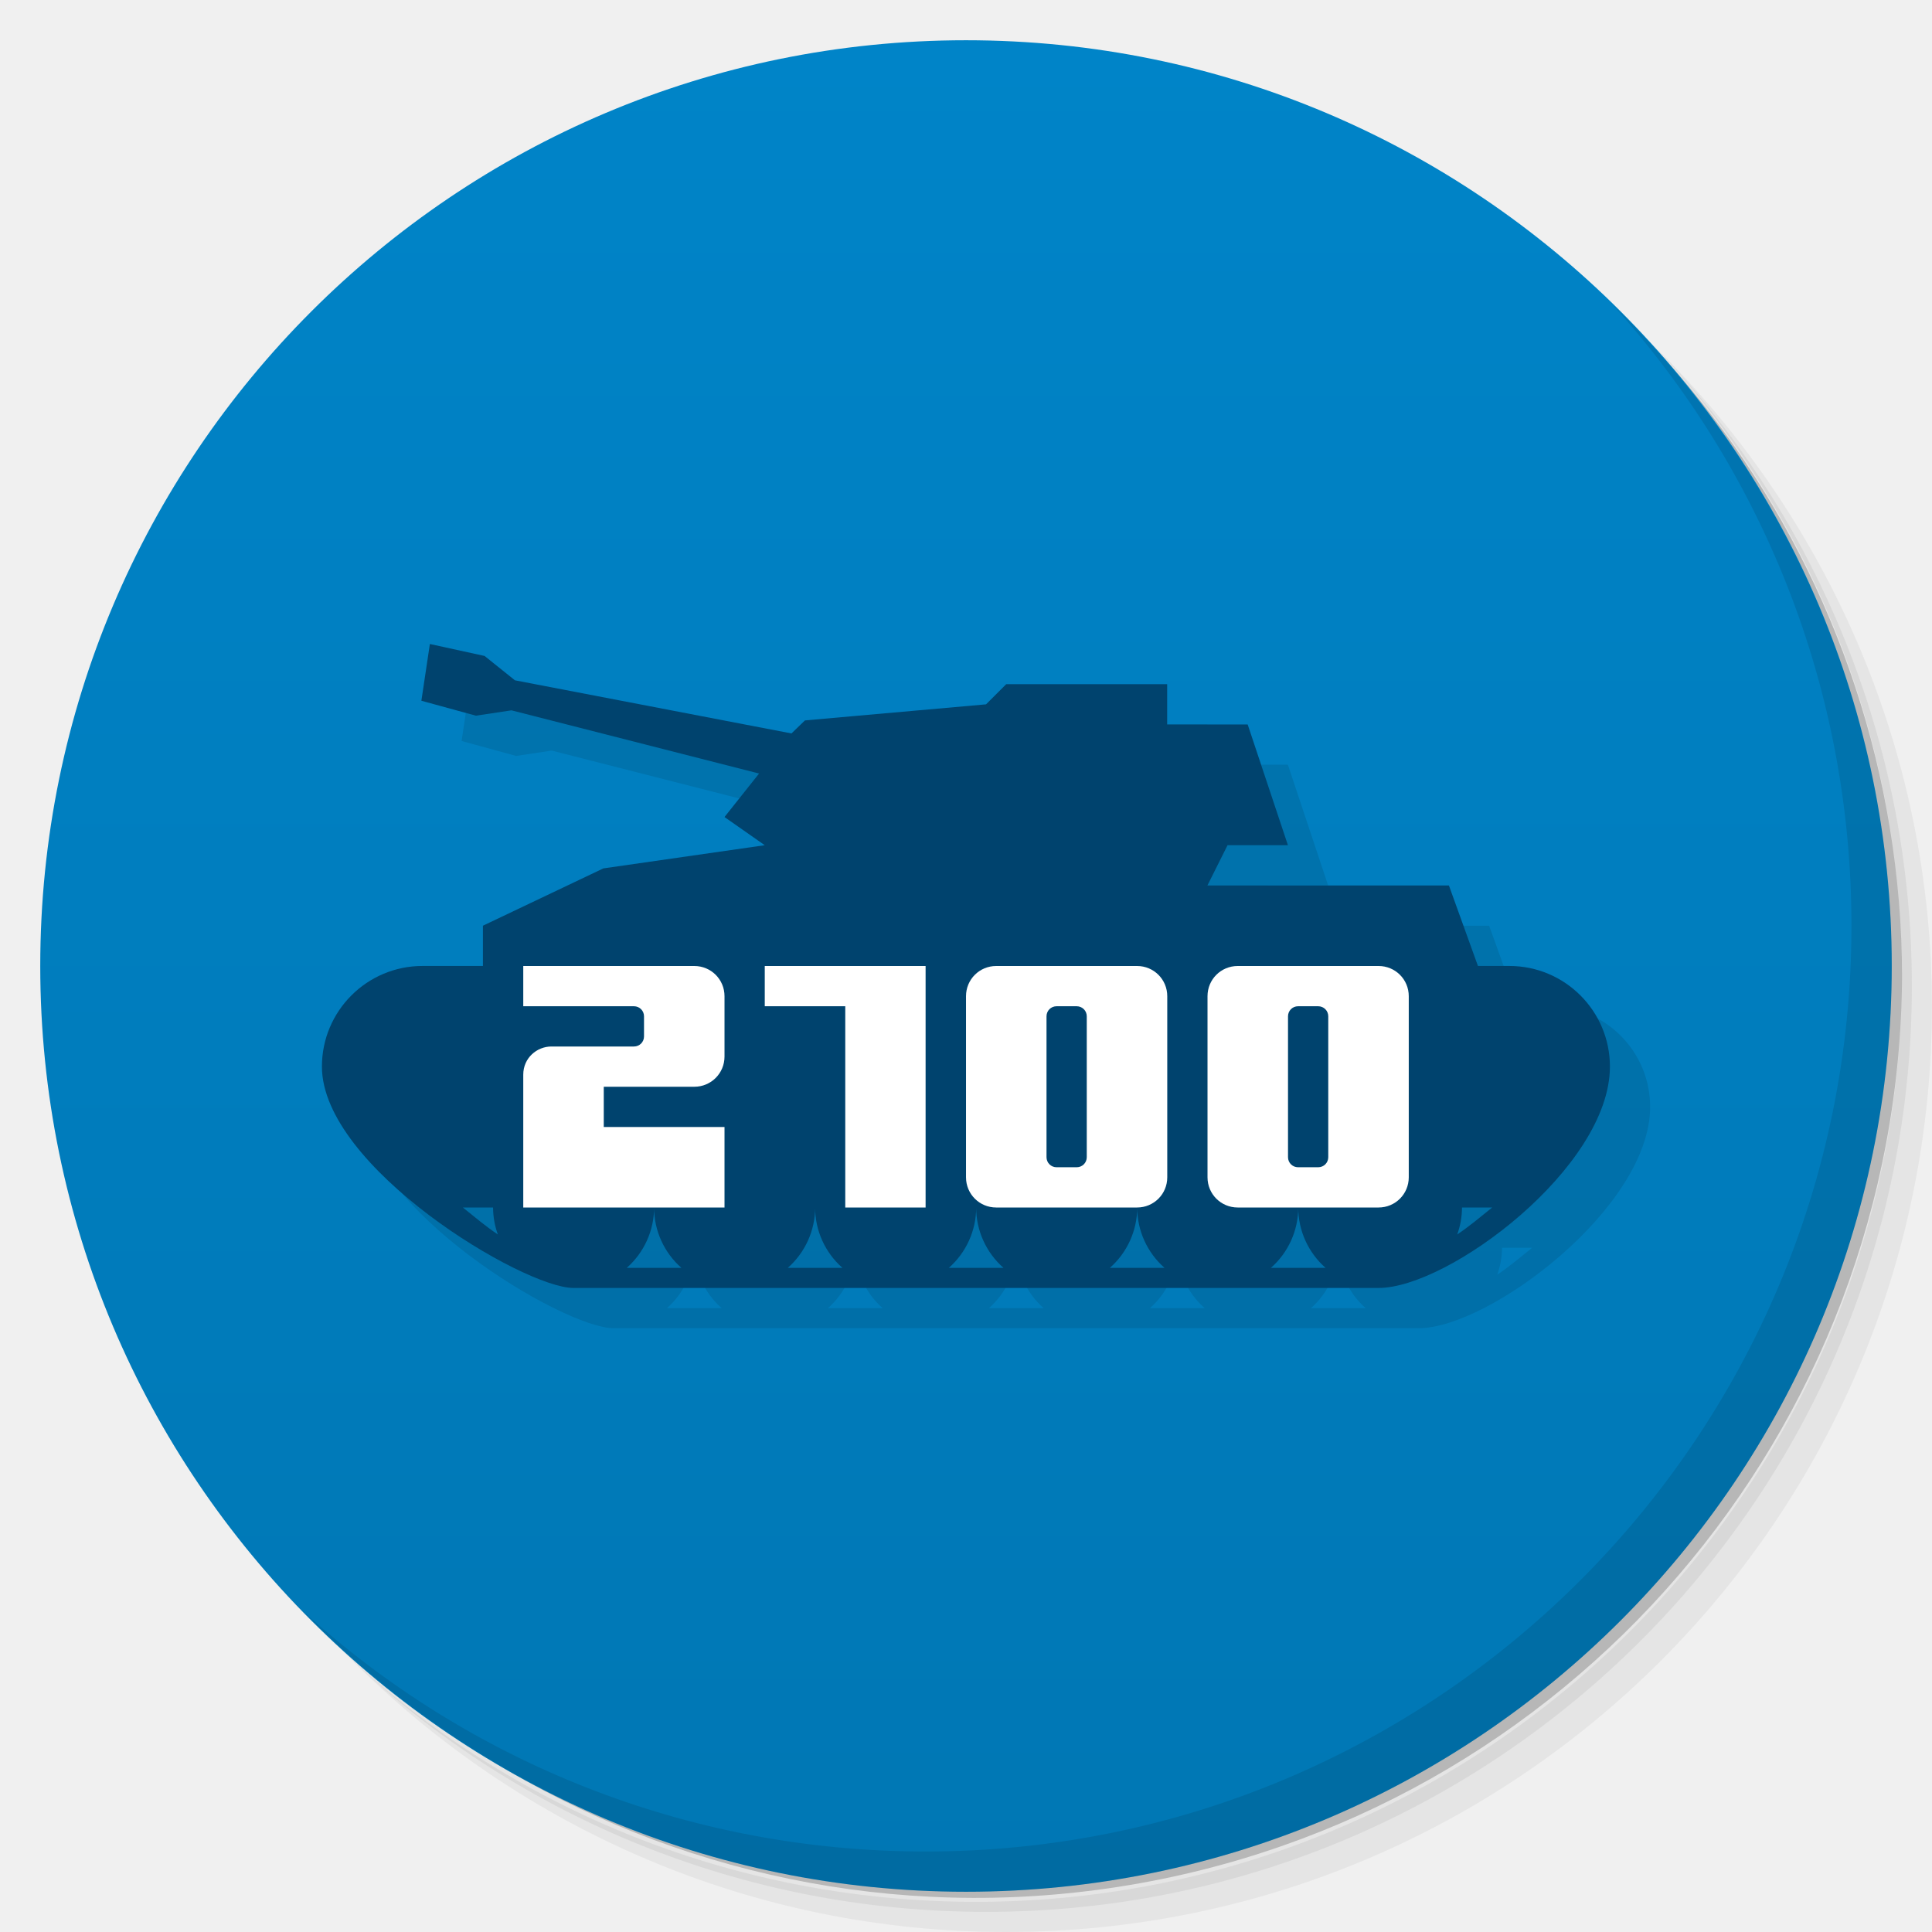
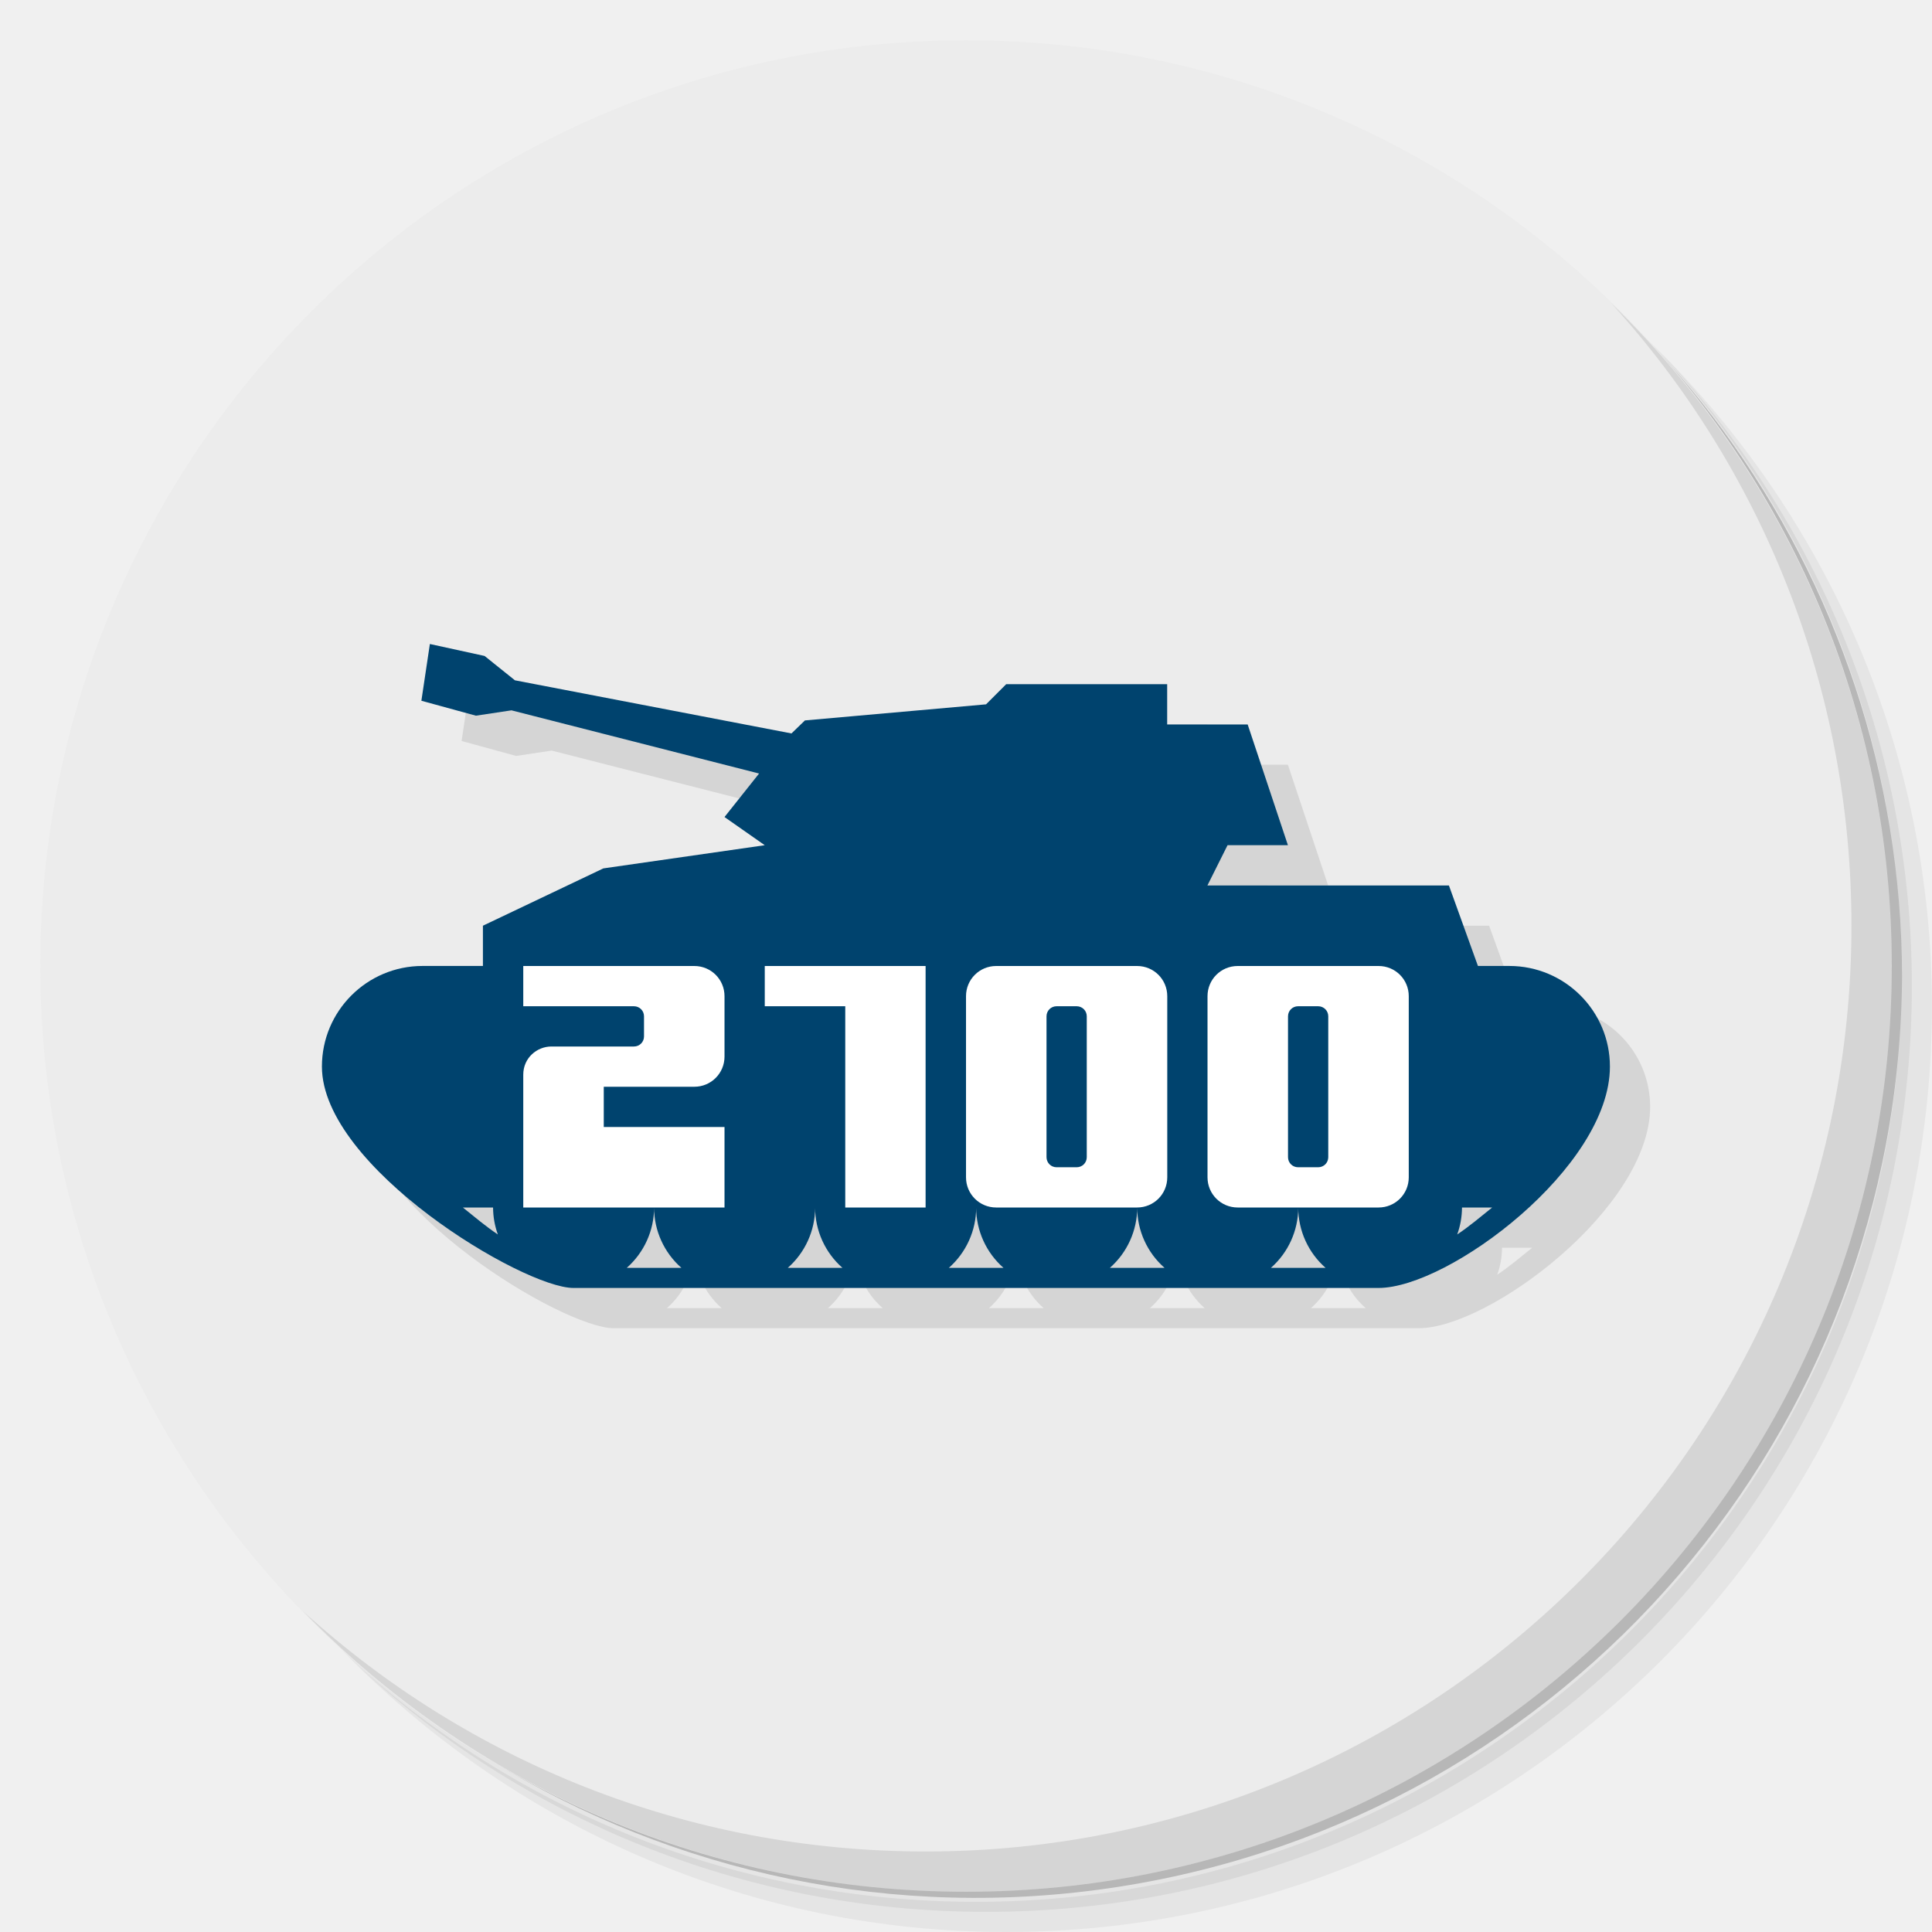
- <svg xmlns="http://www.w3.org/2000/svg" viewBox="0 0 48 48">
-   <defs>
+ <svg xmlns="http://www.w3.org/2000/svg" viewBox="0 0 48 48" id="svg2" version="1.1">
+   <defs id="defs4">
    <linearGradient id="linearGradient3764" x1="1" x2="47" gradientUnits="userSpaceOnUse" gradientTransform="matrix(0,-1,1,0,-1.5e-6,48)">
-       <stop style="stop-color:#0077b4;stop-opacity:1" />
-       <stop offset="1" style="stop-color:#0084c8;stop-opacity:1" />
+       <stop style="stop-color:#0077b4;stop-opacity:1" id="stop7" />
+       <stop offset="1" style="stop-color:#0084c8;stop-opacity:1" id="stop9" />
    </linearGradient>
  </defs>
-   <g>
-     <path d="m 36.31 5 c 5.859 4.062 9.688 10.831 9.688 18.5 c 0 12.426 -10.07 22.5 -22.5 22.5 c -7.669 0 -14.438 -3.828 -18.5 -9.688 c 1.037 1.822 2.306 3.499 3.781 4.969 c 4.085 3.712 9.514 5.969 15.469 5.969 c 12.703 0 23 -10.298 23 -23 c 0 -5.954 -2.256 -11.384 -5.969 -15.469 c -1.469 -1.475 -3.147 -2.744 -4.969 -3.781 z m 4.969 3.781 c 3.854 4.113 6.219 9.637 6.219 15.719 c 0 12.703 -10.297 23 -23 23 c -6.081 0 -11.606 -2.364 -15.719 -6.219 c 4.16 4.144 9.883 6.719 16.219 6.719 c 12.703 0 23 -10.298 23 -23 c 0 -6.335 -2.575 -12.06 -6.719 -16.219 z" style="opacity:0.05" />
-     <path d="m 41.28 8.781 c 3.712 4.085 5.969 9.514 5.969 15.469 c 0 12.703 -10.297 23 -23 23 c -5.954 0 -11.384 -2.256 -15.469 -5.969 c 4.113 3.854 9.637 6.219 15.719 6.219 c 12.703 0 23 -10.298 23 -23 c 0 -6.081 -2.364 -11.606 -6.219 -15.719 z" style="opacity:0.1" />
-     <path d="m 31.25 2.375 c 8.615 3.154 14.75 11.417 14.75 21.13 c 0 12.426 -10.07 22.5 -22.5 22.5 c -9.708 0 -17.971 -6.135 -21.12 -14.75 a 23 23 0 0 0 44.875 -7 a 23 23 0 0 0 -16 -21.875 z" style="opacity:0.2" />
+   <g id="g11">
+     <path d="m 36.31 5 c 5.859 4.062 9.688 10.831 9.688 18.5 c 0 12.426 -10.07 22.5 -22.5 22.5 c -7.669 0 -14.438 -3.828 -18.5 -9.688 c 1.037 1.822 2.306 3.499 3.781 4.969 c 4.085 3.712 9.514 5.969 15.469 5.969 c 12.703 0 23 -10.298 23 -23 c 0 -5.954 -2.256 -11.384 -5.969 -15.469 c -1.469 -1.475 -3.147 -2.744 -4.969 -3.781 z m 4.969 3.781 c 3.854 4.113 6.219 9.637 6.219 15.719 c 0 12.703 -10.297 23 -23 23 c -6.081 0 -11.606 -2.364 -15.719 -6.219 c 4.16 4.144 9.883 6.719 16.219 6.719 c 12.703 0 23 -10.298 23 -23 c 0 -6.335 -2.575 -12.06 -6.719 -16.219 z" style="opacity:0.05" id="path13" />
+     <path d="m 41.28 8.781 c 3.712 4.085 5.969 9.514 5.969 15.469 c 0 12.703 -10.297 23 -23 23 c -5.954 0 -11.384 -2.256 -15.469 -5.969 c 4.113 3.854 9.637 6.219 15.719 6.219 c 12.703 0 23 -10.298 23 -23 c 0 -6.081 -2.364 -11.606 -6.219 -15.719 z" style="opacity:0.1" id="path15" />
+     <path d="m 31.25 2.375 c 8.615 3.154 14.75 11.417 14.75 21.13 c 0 12.426 -10.07 22.5 -22.5 22.5 c -9.708 0 -17.971 -6.135 -21.12 -14.75 a 23 23 0 0 0 44.875 -7 a 23 23 0 0 0 -16 -21.875 z" style="opacity:0.2" id="path17" />
  </g>
-   <g>
-     <path d="m 24 1 c 12.703 0 23 10.297 23 23 c 0 12.703 -10.297 23 -23 23 -12.703 0 -23 -10.297 -23 -23 0 -12.703 10.297 -23 23 -23 z" style="fill:url(#linearGradient3764);fill-opacity:1" />
+   <g id="g19" style="fill:#ececec;fill-opacity:1">
+     <path d="m 24 1 c 12.703 0 23 10.297 23 23 c 0 12.703 -10.297 23 -23 23 -12.703 0 -23 -10.297 -23 -23 0 -12.703 10.297 -23 23 -23 z" style="fill:#ececec;fill-opacity:1" id="path21" />
  </g>
-   <g>
-     <g>
-       <g transform="translate(1,1)">
-         <g style="opacity:0.1">
-      
-     </g>
+   <g id="g23">
+     <g id="g25">
+       <g transform="translate(1,1)" id="g27">
+         <g style="opacity:0.1" id="g29">
+           
+         </g>
      </g>
    </g>
  </g>
-   <g transform="translate(3.3634329e-4,0)">
-     <g>
-       <g>
-         <path d="m 11.679 17 -0.211 1.41 1.355 0.371 0.883 -0.133 6.152 1.57 -0.859 1.081 1 0.7 -4.01 0.576 l -2.992 1.424 l 0 1 -1.5 0 c -1.381 0 -2.5 1.119 -2.5 2.5 0 2.5 5 5.5 6.25 5.5 l 20 0 c 1.75 0 5.75 -3 5.75 -5.5 0 -1.381 -1.119 -2.5 -2.5 -2.5 l -0.779 0 -0.721 -2 -6 0 0.5 -1 1.5 0 -1 -3 -2 0 0 -1 -4 0 -0.5 0.5 -4.5 0.4 -0.334 0.323 -6.871 -1.32 -0.754 -0.605 z m 0.82 14 0.75 0 c 0.001 0.228 0.041 0.455 0.119 0.67 c -0.301 -0.201 -0.583 -0.44 -0.869 -0.67 m 4.75 0 c 0.001 0.574 0.248 1.121 0.68 1.5 l -1.359 0 c 0.431 -0.379 0.679 -0.926 0.68 -1.5 z m 4 0 c 0.001 0.574 0.248 1.121 0.68 1.5 l -1.359 0 c 0.431 -0.379 0.679 -0.926 0.68 -1.5 z m 4 0 c 0.001 0.574 0.248 1.121 0.68 1.5 l -1.359 0 c 0.431 -0.379 0.679 -0.926 0.68 -1.5 z m 4 0 c 0.001 0.574 0.248 1.121 0.68 1.5 l -1.359 0 c 0.431 -0.379 0.679 -0.926 0.68 -1.5 z m 4 0 c 0.001 0.574 0.248 1.121 0.68 1.5 l -1.359 0 c 0.431 -0.379 0.679 -0.926 0.68 -1.5 z m 4.068 0 0.75 0 c -0.286 0.23 -0.568 0.469 -0.869 0.67 0.078 -0.215 0.118 -0.441 0.119 -0.67 z" style="fill:#000;opacity:0.1;fill-opacity:1;stroke:none;fill-rule:nonzero" />
-         <path d="m 10.68 16 -0.211 1.41 1.355 0.371 0.883 -0.133 6.152 1.57 l -0.859 1.081 1 0.7 -4.01 0.576 -2.992 1.424 l 0 1 -1.5 0 c -1.381 0 -2.5 1.119 -2.5 2.5 0 2.5 5 5.5 6.25 5.5 l 20 0 c 1.75 0 5.75 -3 5.75 -5.5 0 -1.381 -1.119 -2.5 -2.5 -2.5 l -0.779 0 -0.721 -2 l -6 0 0.5 -1 1.5 0 -1 -3 -2 0 0 -1 -4 0 -0.5 0.5 -4.5 0.4 -0.334 0.323 -6.871 -1.32 -0.754 -0.605 z m 0.82 14 l 0.75 0 c 0.001 0.228 0.041 0.455 0.119 0.67 c -0.301 -0.201 -0.583 -0.44 -0.869 -0.67 m 4.75 0 c 0.001 0.574 0.248 1.121 0.68 1.5 l -1.359 0 c 0.431 -0.379 0.679 -0.926 0.68 -1.5 m 4 0 c 0.001 0.574 0.248 1.121 0.68 1.5 l -1.359 0 c 0.431 -0.379 0.679 -0.926 0.68 -1.5 m 4 0 c 0.001 0.574 0.248 1.121 0.68 1.5 l -1.359 0 c 0.431 -0.379 0.679 -0.926 0.68 -1.5 m 4 0 c 0.001 0.574 0.248 1.121 0.68 1.5 l -1.359 0 c 0.431 -0.379 0.679 -0.926 0.68 -1.5 m 4 0 c 0.001 0.574 0.248 1.121 0.68 1.5 l -1.359 0 c 0.431 -0.379 0.679 -0.926 0.68 -1.5 m 4.068 0 0.75 0 c -0.286 0.23 -0.568 0.469 -0.869 0.67 0.078 -0.215 0.118 -0.441 0.119 -0.67 z" transform="translate(-3.3634329e-4,0)" style="fill:#00436e;fill-opacity:1;stroke:none;fill-rule:nonzero" />
-         <path d="m 13 24 0 1 2.75 0 c 0.139 0 0.25 0.111 0.25 0.25 l 0 0.5 c 0 0.139 -0.111 0.25 -0.25 0.25 l -2.051 0 c -0.36 0 -0.699 0.284 -0.699 0.699 l 0 3.301 5 0 0 -2 -3 0 0 -1 2.25 0 c 0.416 0 0.75 -0.334 0.75 -0.75 l 0 -1.5 c 0 -0.416 -0.334 -0.75 -0.75 -0.75 l -4.25 0 z m 6 0 0 1 2 0 0 5 1.996 0 0 -6 -3.996 0 z m 5.75 0 c -0.416 0 -0.75 0.334 -0.75 0.75 l 0 4.5 c 0 0.416 0.334 0.75 0.75 0.75 l 3.5 0 c 0.416 0 0.75 -0.334 0.75 -0.75 l 0 -4.5 c 0 -0.416 -0.334 -0.75 -0.75 -0.75 l -3.5 0 z m 6 0 c -0.416 0 -0.75 0.334 -0.75 0.75 l 0 4.5 c 0 0.416 0.334 0.75 0.75 0.75 l 3.5 0 c 0.416 0 0.75 -0.334 0.75 -0.75 l 0 -4.5 c 0 -0.416 -0.334 -0.75 -0.75 -0.75 l -3.5 0 z m -4.5 1 0.5 0 c 0.139 0 0.25 0.111 0.25 0.25 l 0 3.5 c 0 0.139 -0.111 0.25 -0.25 0.25 l -0.5 0 c -0.139 0 -0.25 -0.111 -0.25 -0.25 l 0 -3.5 c 0 -0.139 0.111 -0.25 0.25 -0.25 z m 6 0 0.5 0 c 0.139 0 0.25 0.111 0.25 0.25 l 0 3.5 c 0 0.139 -0.111 0.25 -0.25 0.25 l -0.5 0 c -0.139 0 -0.25 -0.111 -0.25 -0.25 l 0 -3.5 c 0 -0.139 0.111 -0.25 0.25 -0.25 z" style="fill:#fff;fill-opacity:1;stroke:none;fill-rule:nonzero" />
+   <g transform="translate(3.3634329e-4,0)" id="g31">
+     <g id="g33">
+       <g id="g35">
+         <path d="m 11.679 17 -0.211 1.41 1.355 0.371 0.883 -0.133 6.152 1.57 -0.859 1.081 1 0.7 -4.01 0.576 l -2.992 1.424 l 0 1 -1.5 0 c -1.381 0 -2.5 1.119 -2.5 2.5 0 2.5 5 5.5 6.25 5.5 l 20 0 c 1.75 0 5.75 -3 5.75 -5.5 0 -1.381 -1.119 -2.5 -2.5 -2.5 l -0.779 0 -0.721 -2 -6 0 0.5 -1 1.5 0 -1 -3 -2 0 0 -1 -4 0 -0.5 0.5 -4.5 0.4 -0.334 0.323 -6.871 -1.32 -0.754 -0.605 z m 0.82 14 0.75 0 c 0.001 0.228 0.041 0.455 0.119 0.67 c -0.301 -0.201 -0.583 -0.44 -0.869 -0.67 m 4.75 0 c 0.001 0.574 0.248 1.121 0.68 1.5 l -1.359 0 c 0.431 -0.379 0.679 -0.926 0.68 -1.5 z m 4 0 c 0.001 0.574 0.248 1.121 0.68 1.5 l -1.359 0 c 0.431 -0.379 0.679 -0.926 0.68 -1.5 z m 4 0 c 0.001 0.574 0.248 1.121 0.68 1.5 l -1.359 0 c 0.431 -0.379 0.679 -0.926 0.68 -1.5 z m 4 0 c 0.001 0.574 0.248 1.121 0.68 1.5 l -1.359 0 c 0.431 -0.379 0.679 -0.926 0.68 -1.5 z m 4 0 c 0.001 0.574 0.248 1.121 0.68 1.5 l -1.359 0 c 0.431 -0.379 0.679 -0.926 0.68 -1.5 z m 4.068 0 0.75 0 c -0.286 0.23 -0.568 0.469 -0.869 0.67 0.078 -0.215 0.118 -0.441 0.119 -0.67 z" style="fill:#000;opacity:0.1;fill-opacity:1;stroke:none;fill-rule:nonzero" id="path37" />
+         <path d="m 10.68 16 -0.211 1.41 1.355 0.371 0.883 -0.133 6.152 1.57 l -0.859 1.081 1 0.7 -4.01 0.576 -2.992 1.424 l 0 1 -1.5 0 c -1.381 0 -2.5 1.119 -2.5 2.5 0 2.5 5 5.5 6.25 5.5 l 20 0 c 1.75 0 5.75 -3 5.75 -5.5 0 -1.381 -1.119 -2.5 -2.5 -2.5 l -0.779 0 -0.721 -2 l -6 0 0.5 -1 1.5 0 -1 -3 -2 0 0 -1 -4 0 -0.5 0.5 -4.5 0.4 -0.334 0.323 -6.871 -1.32 -0.754 -0.605 z m 0.82 14 l 0.75 0 c 0.001 0.228 0.041 0.455 0.119 0.67 c -0.301 -0.201 -0.583 -0.44 -0.869 -0.67 m 4.75 0 c 0.001 0.574 0.248 1.121 0.68 1.5 l -1.359 0 c 0.431 -0.379 0.679 -0.926 0.68 -1.5 m 4 0 c 0.001 0.574 0.248 1.121 0.68 1.5 l -1.359 0 c 0.431 -0.379 0.679 -0.926 0.68 -1.5 m 4 0 c 0.001 0.574 0.248 1.121 0.68 1.5 l -1.359 0 c 0.431 -0.379 0.679 -0.926 0.68 -1.5 m 4 0 c 0.001 0.574 0.248 1.121 0.68 1.5 l -1.359 0 c 0.431 -0.379 0.679 -0.926 0.68 -1.5 m 4 0 c 0.001 0.574 0.248 1.121 0.68 1.5 l -1.359 0 c 0.431 -0.379 0.679 -0.926 0.68 -1.5 m 4.068 0 0.75 0 c -0.286 0.23 -0.568 0.469 -0.869 0.67 0.078 -0.215 0.118 -0.441 0.119 -0.67 z" transform="translate(-3.3634329e-4,0)" style="fill:#00436e;fill-opacity:1;stroke:none;fill-rule:nonzero" id="path39" />
+         <path d="m 13 24 0 1 2.75 0 c 0.139 0 0.25 0.111 0.25 0.25 l 0 0.5 c 0 0.139 -0.111 0.25 -0.25 0.25 l -2.051 0 c -0.36 0 -0.699 0.284 -0.699 0.699 l 0 3.301 5 0 0 -2 -3 0 0 -1 2.25 0 c 0.416 0 0.75 -0.334 0.75 -0.75 l 0 -1.5 c 0 -0.416 -0.334 -0.75 -0.75 -0.75 l -4.25 0 z m 6 0 0 1 2 0 0 5 1.996 0 0 -6 -3.996 0 z m 5.75 0 c -0.416 0 -0.75 0.334 -0.75 0.75 l 0 4.5 c 0 0.416 0.334 0.75 0.75 0.75 l 3.5 0 c 0.416 0 0.75 -0.334 0.75 -0.75 l 0 -4.5 c 0 -0.416 -0.334 -0.75 -0.75 -0.75 l -3.5 0 z m 6 0 c -0.416 0 -0.75 0.334 -0.75 0.75 l 0 4.5 c 0 0.416 0.334 0.75 0.75 0.75 l 3.5 0 c 0.416 0 0.75 -0.334 0.75 -0.75 l 0 -4.5 c 0 -0.416 -0.334 -0.75 -0.75 -0.75 l -3.5 0 z m -4.5 1 0.5 0 c 0.139 0 0.25 0.111 0.25 0.25 l 0 3.5 c 0 0.139 -0.111 0.25 -0.25 0.25 l -0.5 0 c -0.139 0 -0.25 -0.111 -0.25 -0.25 l 0 -3.5 c 0 -0.139 0.111 -0.25 0.25 -0.25 z m 6 0 0.5 0 c 0.139 0 0.25 0.111 0.25 0.25 l 0 3.5 c 0 0.139 -0.111 0.25 -0.25 0.25 l -0.5 0 c -0.139 0 -0.25 -0.111 -0.25 -0.25 l 0 -3.5 c 0 -0.139 0.111 -0.25 0.25 -0.25 z" style="fill:#fff;fill-opacity:1;stroke:none;fill-rule:nonzero" id="path41" />
      </g>
    </g>
  </g>
-   <g>
-     <path d="m 40.03 7.531 c 3.712 4.084 5.969 9.514 5.969 15.469 0 12.703 -10.297 23 -23 23 c -5.954 0 -11.384 -2.256 -15.469 -5.969 4.178 4.291 10.01 6.969 16.469 6.969 c 12.703 0 23 -10.298 23 -23 0 -6.462 -2.677 -12.291 -6.969 -16.469 z" style="opacity:0.1" />
+   <g id="g43">
+     <path d="m 40.03 7.531 c 3.712 4.084 5.969 9.514 5.969 15.469 0 12.703 -10.297 23 -23 23 c -5.954 0 -11.384 -2.256 -15.469 -5.969 4.178 4.291 10.01 6.969 16.469 6.969 c 12.703 0 23 -10.298 23 -23 0 -6.462 -2.677 -12.291 -6.969 -16.469 z" style="opacity:0.1" id="path45" />
  </g>
</svg>
